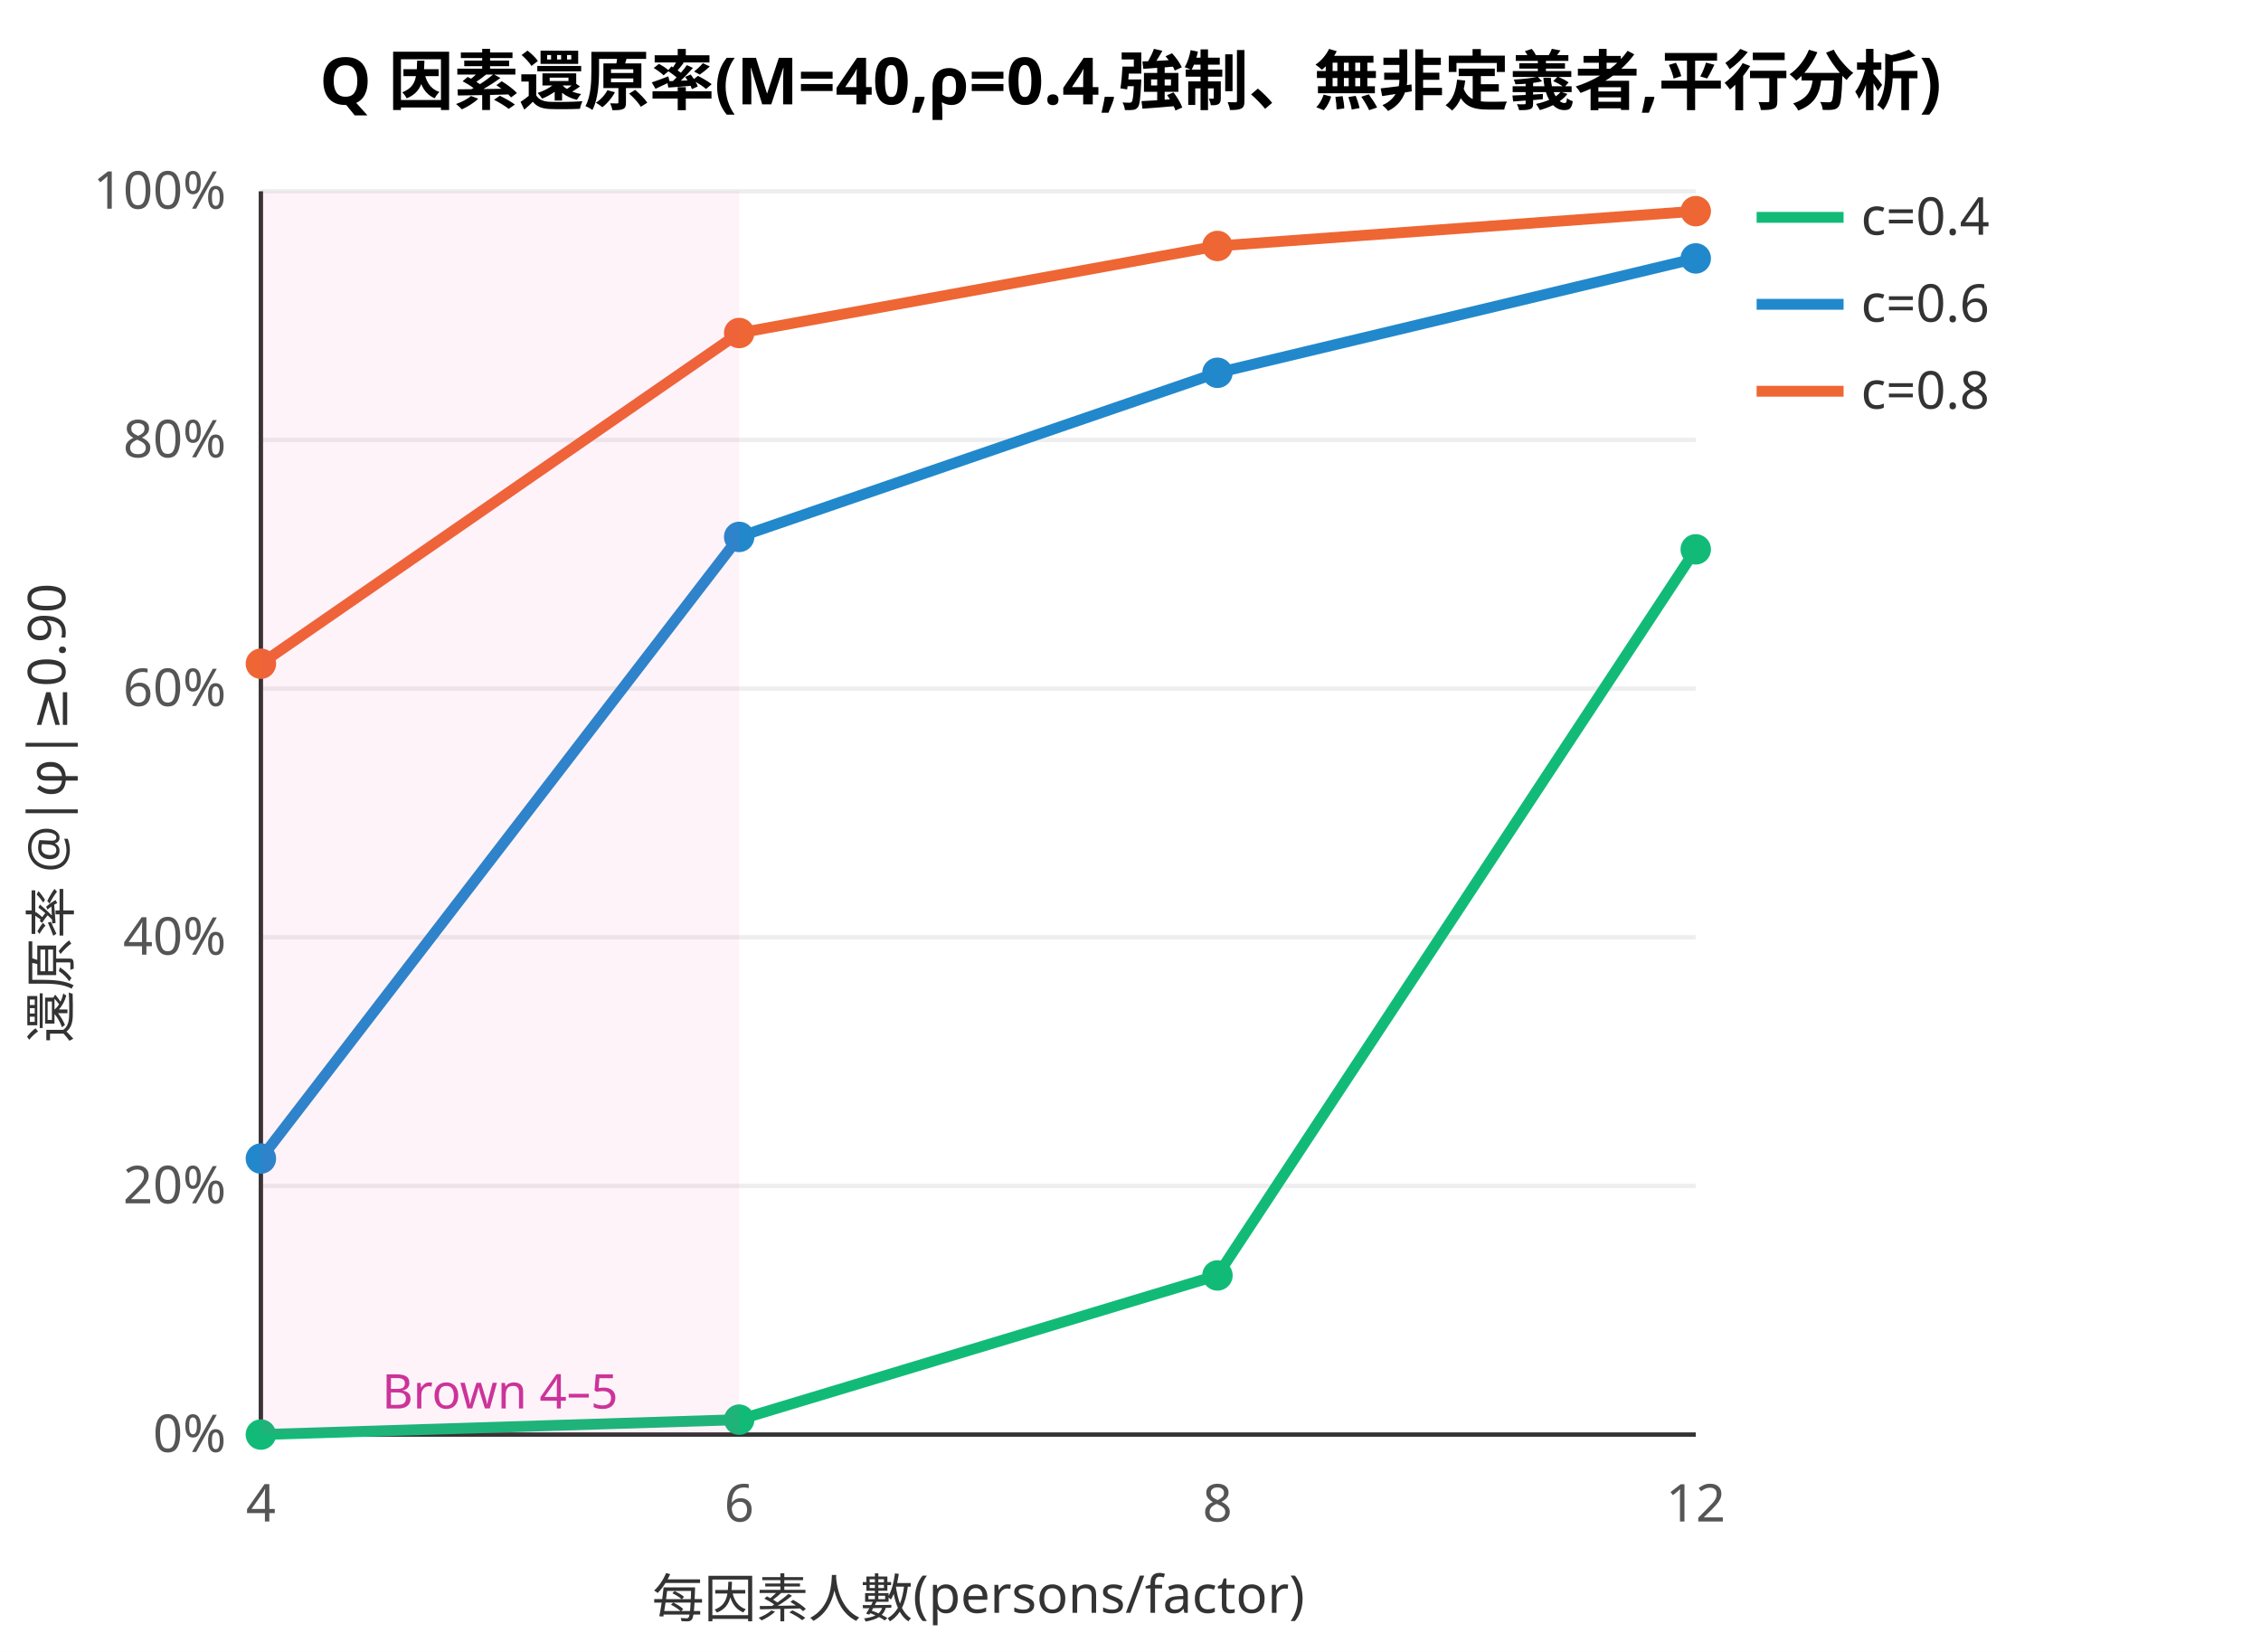
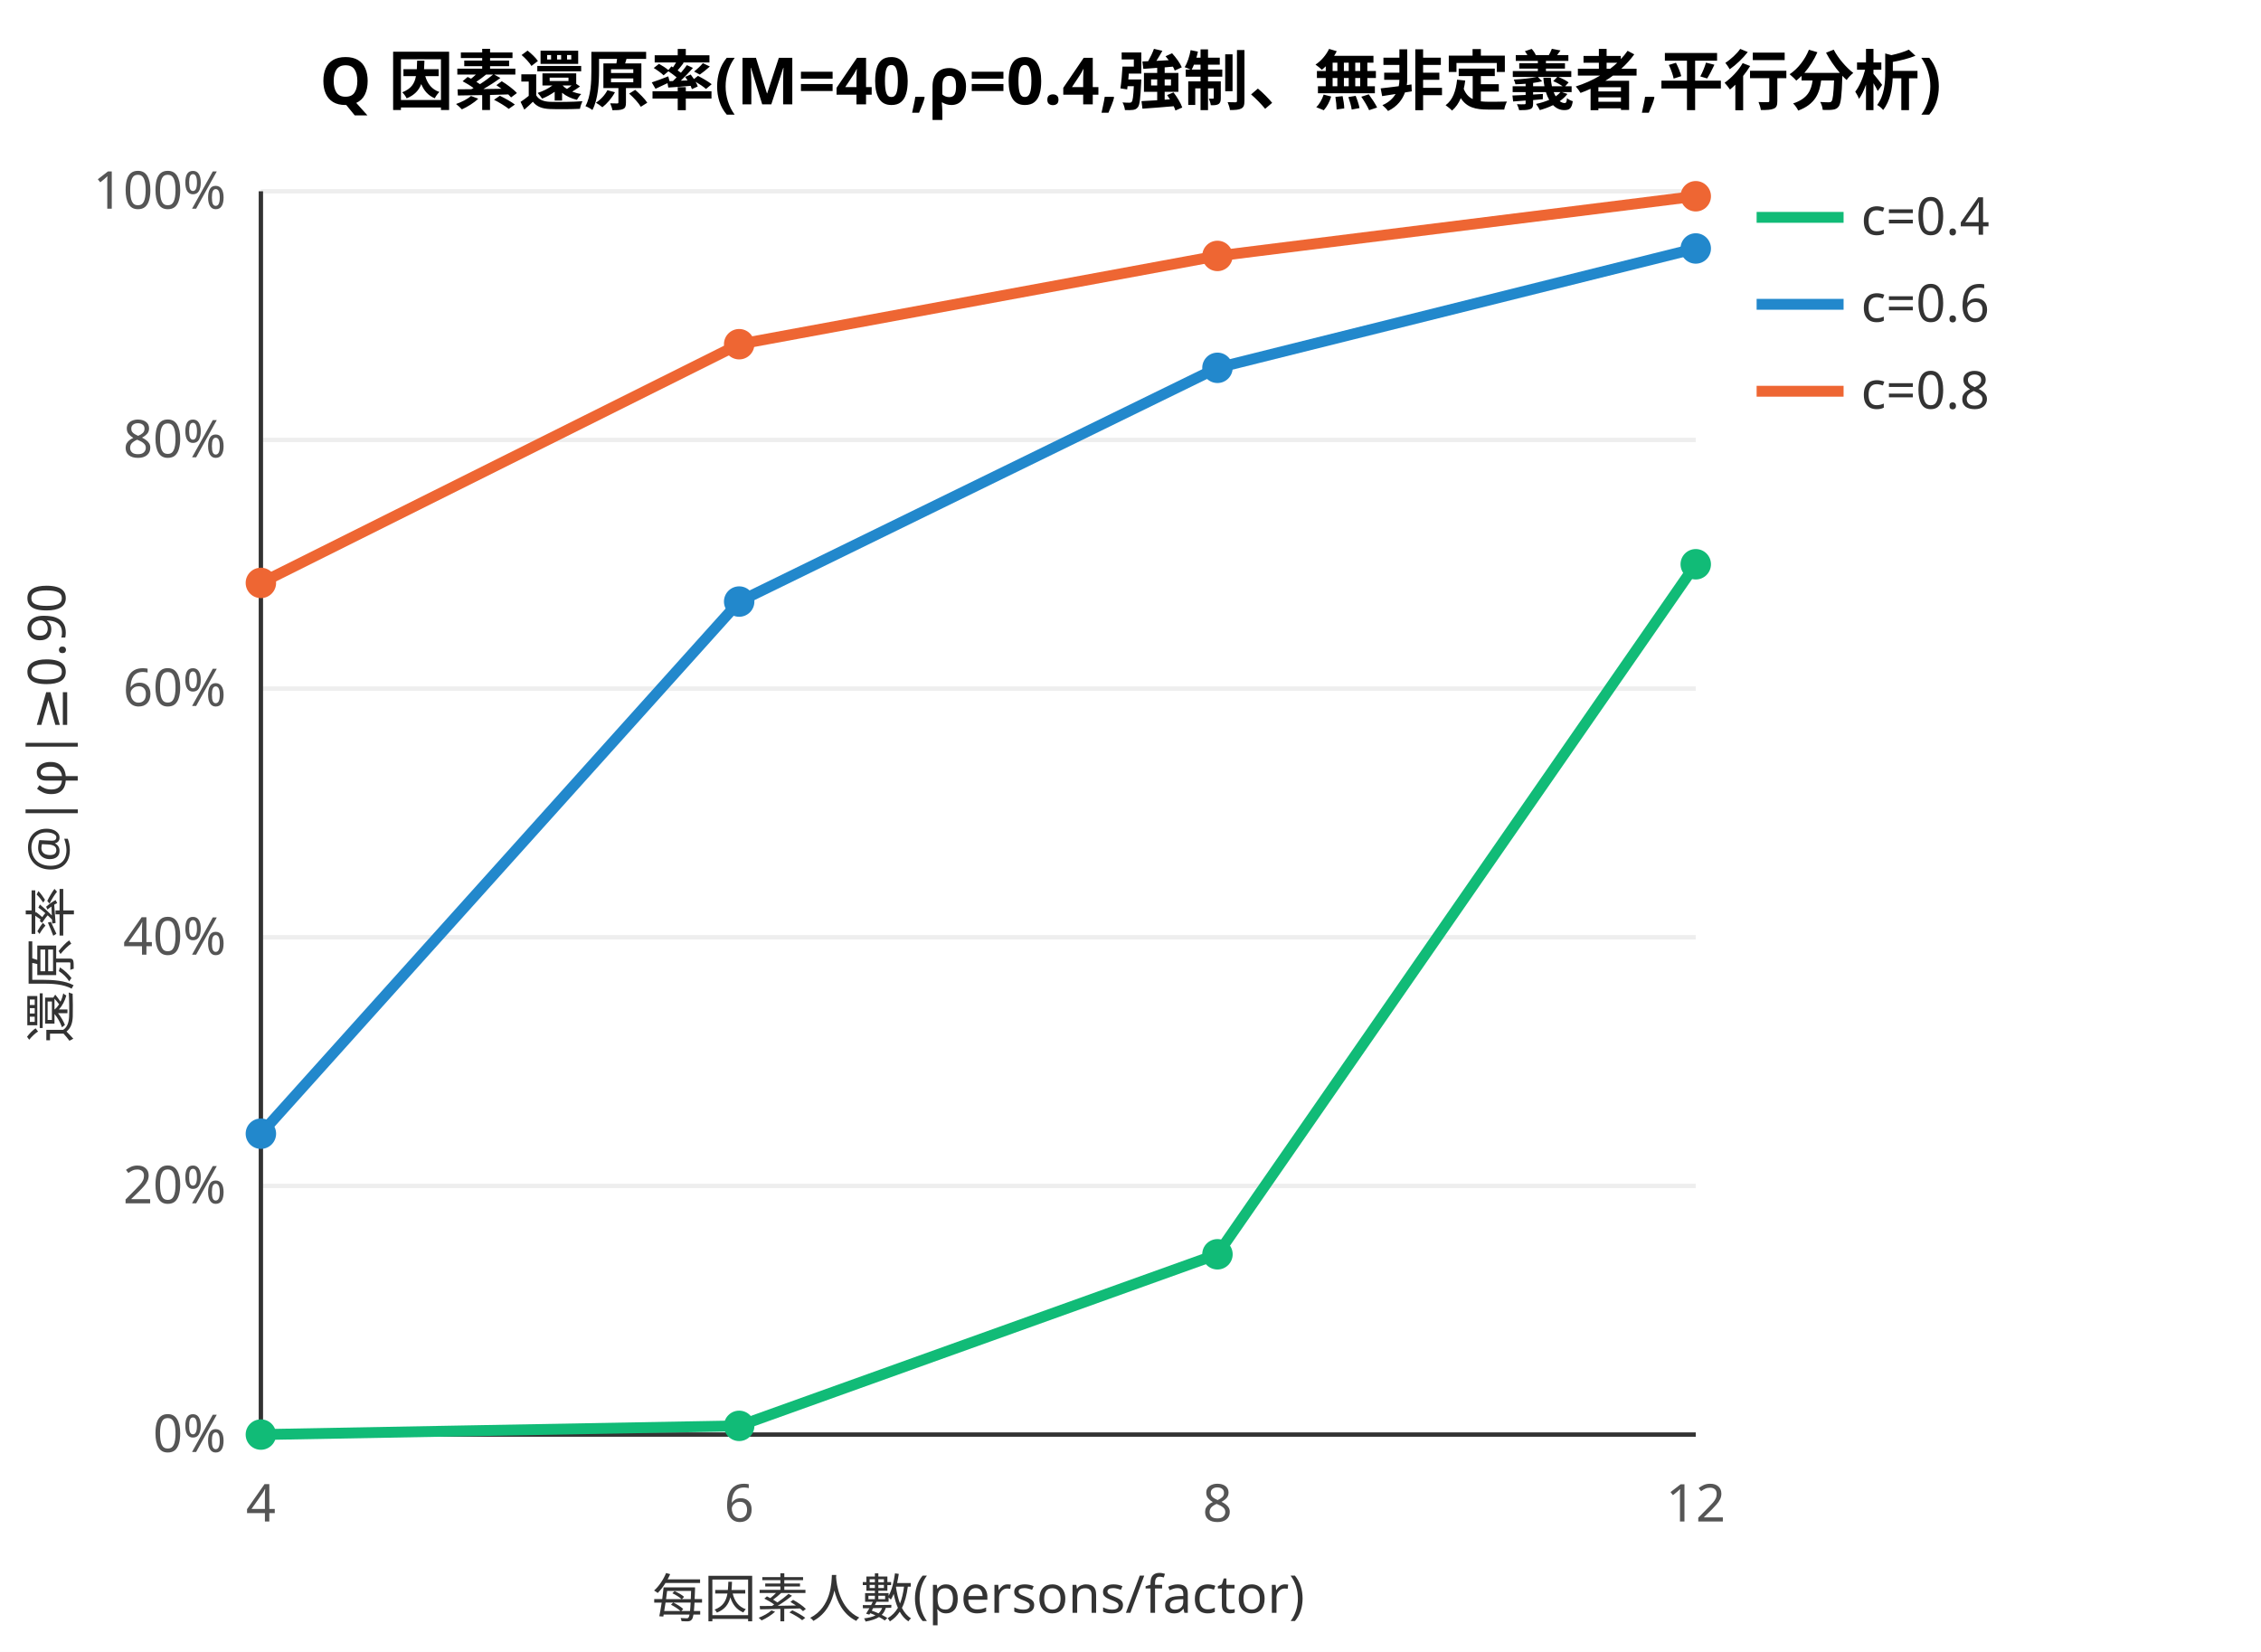
<svg xmlns="http://www.w3.org/2000/svg" width="520" height="380" font-family="sans-serif" font-size="12">
  <rect width="520" height="380" fill="white" />
  <text x="260" y="24" text-anchor="middle" font-size="15" font-weight="bold">Q 因素還原率(M=40,ρ=0.4,強制、無非定義者,平行分析)</text>
  <line x1="60" y1="330" x2="390" y2="330" stroke="#eee" />
  <text x="52" y="334" text-anchor="end" fill="#555">0%</text>
  <line x1="60" y1="272.8" x2="390" y2="272.8" stroke="#eee" />
  <text x="52" y="276.8" text-anchor="end" fill="#555">20%</text>
  <line x1="60" y1="215.6" x2="390" y2="215.6" stroke="#eee" />
  <text x="52" y="219.6" text-anchor="end" fill="#555">40%</text>
  <line x1="60" y1="158.4" x2="390" y2="158.4" stroke="#eee" />
  <text x="52" y="162.4" text-anchor="end" fill="#555">60%</text>
  <line x1="60" y1="101.2" x2="390" y2="101.2" stroke="#eee" />
  <text x="52" y="105.2" text-anchor="end" fill="#555">80%</text>
  <line x1="60" y1="44" x2="390" y2="44" stroke="#eee" />
  <text x="52" y="48" text-anchor="end" fill="#555">100%</text>
  <line x1="60" y1="44" x2="60" y2="330" stroke="#333" />
  <line x1="60" y1="330" x2="390" y2="330" stroke="#333" />
  <text x="60" y="350" text-anchor="middle" fill="#555">4</text>
  <text x="170" y="350" text-anchor="middle" fill="#555">6</text>
  <text x="280" y="350" text-anchor="middle" fill="#555">8</text>
  <text x="390" y="350" text-anchor="middle" fill="#555">12</text>
  <text x="225" y="372" text-anchor="middle" fill="#333">每因素人數(persons/factor)</text>
  <text x="16" y="187" text-anchor="middle" transform="rotate(-90 16 187)" fill="#333">還原率 @|φ|≥0.90</text>
-   <polyline points="60,330 170,326.568 280,293.392 390,126.368" fill="none" stroke="#1b7" stroke-width="2.5" />
+   <polyline points="60,330 170,327.998 280,288.53 390,129.8" fill="none" stroke="#1b7" stroke-width="2.5" />
  <circle cx="60" cy="330" r="3.5" fill="#1b7" />
-   <circle cx="170" cy="326.568" r="3.5" fill="#1b7" />
-   <circle cx="280" cy="293.392" r="3.5" fill="#1b7" />
-   <circle cx="390" cy="126.368" r="3.5" fill="#1b7" />
+   <circle cx="170" cy="327.998" r="3.5" fill="#1b7" />
+   <circle cx="280" cy="288.53" r="3.5" fill="#1b7" />
+   <circle cx="390" cy="129.8" r="3.5" fill="#1b7" />
  <line x1="404" y1="50" x2="424" y2="50" stroke="#1b7" stroke-width="2.5" />
  <text x="428" y="54" fill="#333">c=0.4</text>
-   <polyline points="60,266.508 170,123.508 280,85.756 390,59.444" fill="none" stroke="#28c" stroke-width="2.5" />
-   <circle cx="60" cy="266.508" r="3.5" fill="#28c" />
-   <circle cx="170" cy="123.508" r="3.5" fill="#28c" />
-   <circle cx="280" cy="85.756" r="3.5" fill="#28c" />
-   <circle cx="390" cy="59.444" r="3.5" fill="#28c" />
+   <polyline points="60,260.788 170,138.38 280,84.612 390,57.156" fill="none" stroke="#28c" stroke-width="2.5" />
+   <circle cx="60" cy="260.788" r="3.5" fill="#28c" />
+   <circle cx="170" cy="138.38" r="3.5" fill="#28c" />
+   <circle cx="280" cy="84.612" r="3.5" fill="#28c" />
+   <circle cx="390" cy="57.156" r="3.5" fill="#28c" />
  <line x1="404" y1="70" x2="424" y2="70" stroke="#28c" stroke-width="2.5" />
  <text x="428" y="74" fill="#333">c=0.6</text>
-   <polyline points="60,152.68 170,76.604 280,56.584 390,48.576" fill="none" stroke="#e63" stroke-width="2.5" />
-   <circle cx="60" cy="152.68" r="3.5" fill="#e63" />
-   <circle cx="170" cy="76.604" r="3.5" fill="#e63" />
-   <circle cx="280" cy="56.584" r="3.5" fill="#e63" />
-   <circle cx="390" cy="48.576" r="3.5" fill="#e63" />
+   <polyline points="60,134.09 170,79.178 280,58.872 390,45.144" fill="none" stroke="#e63" stroke-width="2.5" />
+   <circle cx="60" cy="134.09" r="3.5" fill="#e63" />
+   <circle cx="170" cy="79.178" r="3.5" fill="#e63" />
+   <circle cx="280" cy="58.872" r="3.5" fill="#e63" />
+   <circle cx="390" cy="45.144" r="3.5" fill="#e63" />
  <line x1="404" y1="90" x2="424" y2="90" stroke="#e63" stroke-width="2.5" />
  <text x="428" y="94" fill="#333">c=0.8</text>
-   <rect x="60" y="44" width="110" height="286" fill="#f3a" opacity="0.06" />
-   <text x="115" y="324" text-anchor="middle" fill="#c39" font-size="11">Brown 4–5</text>
</svg>
